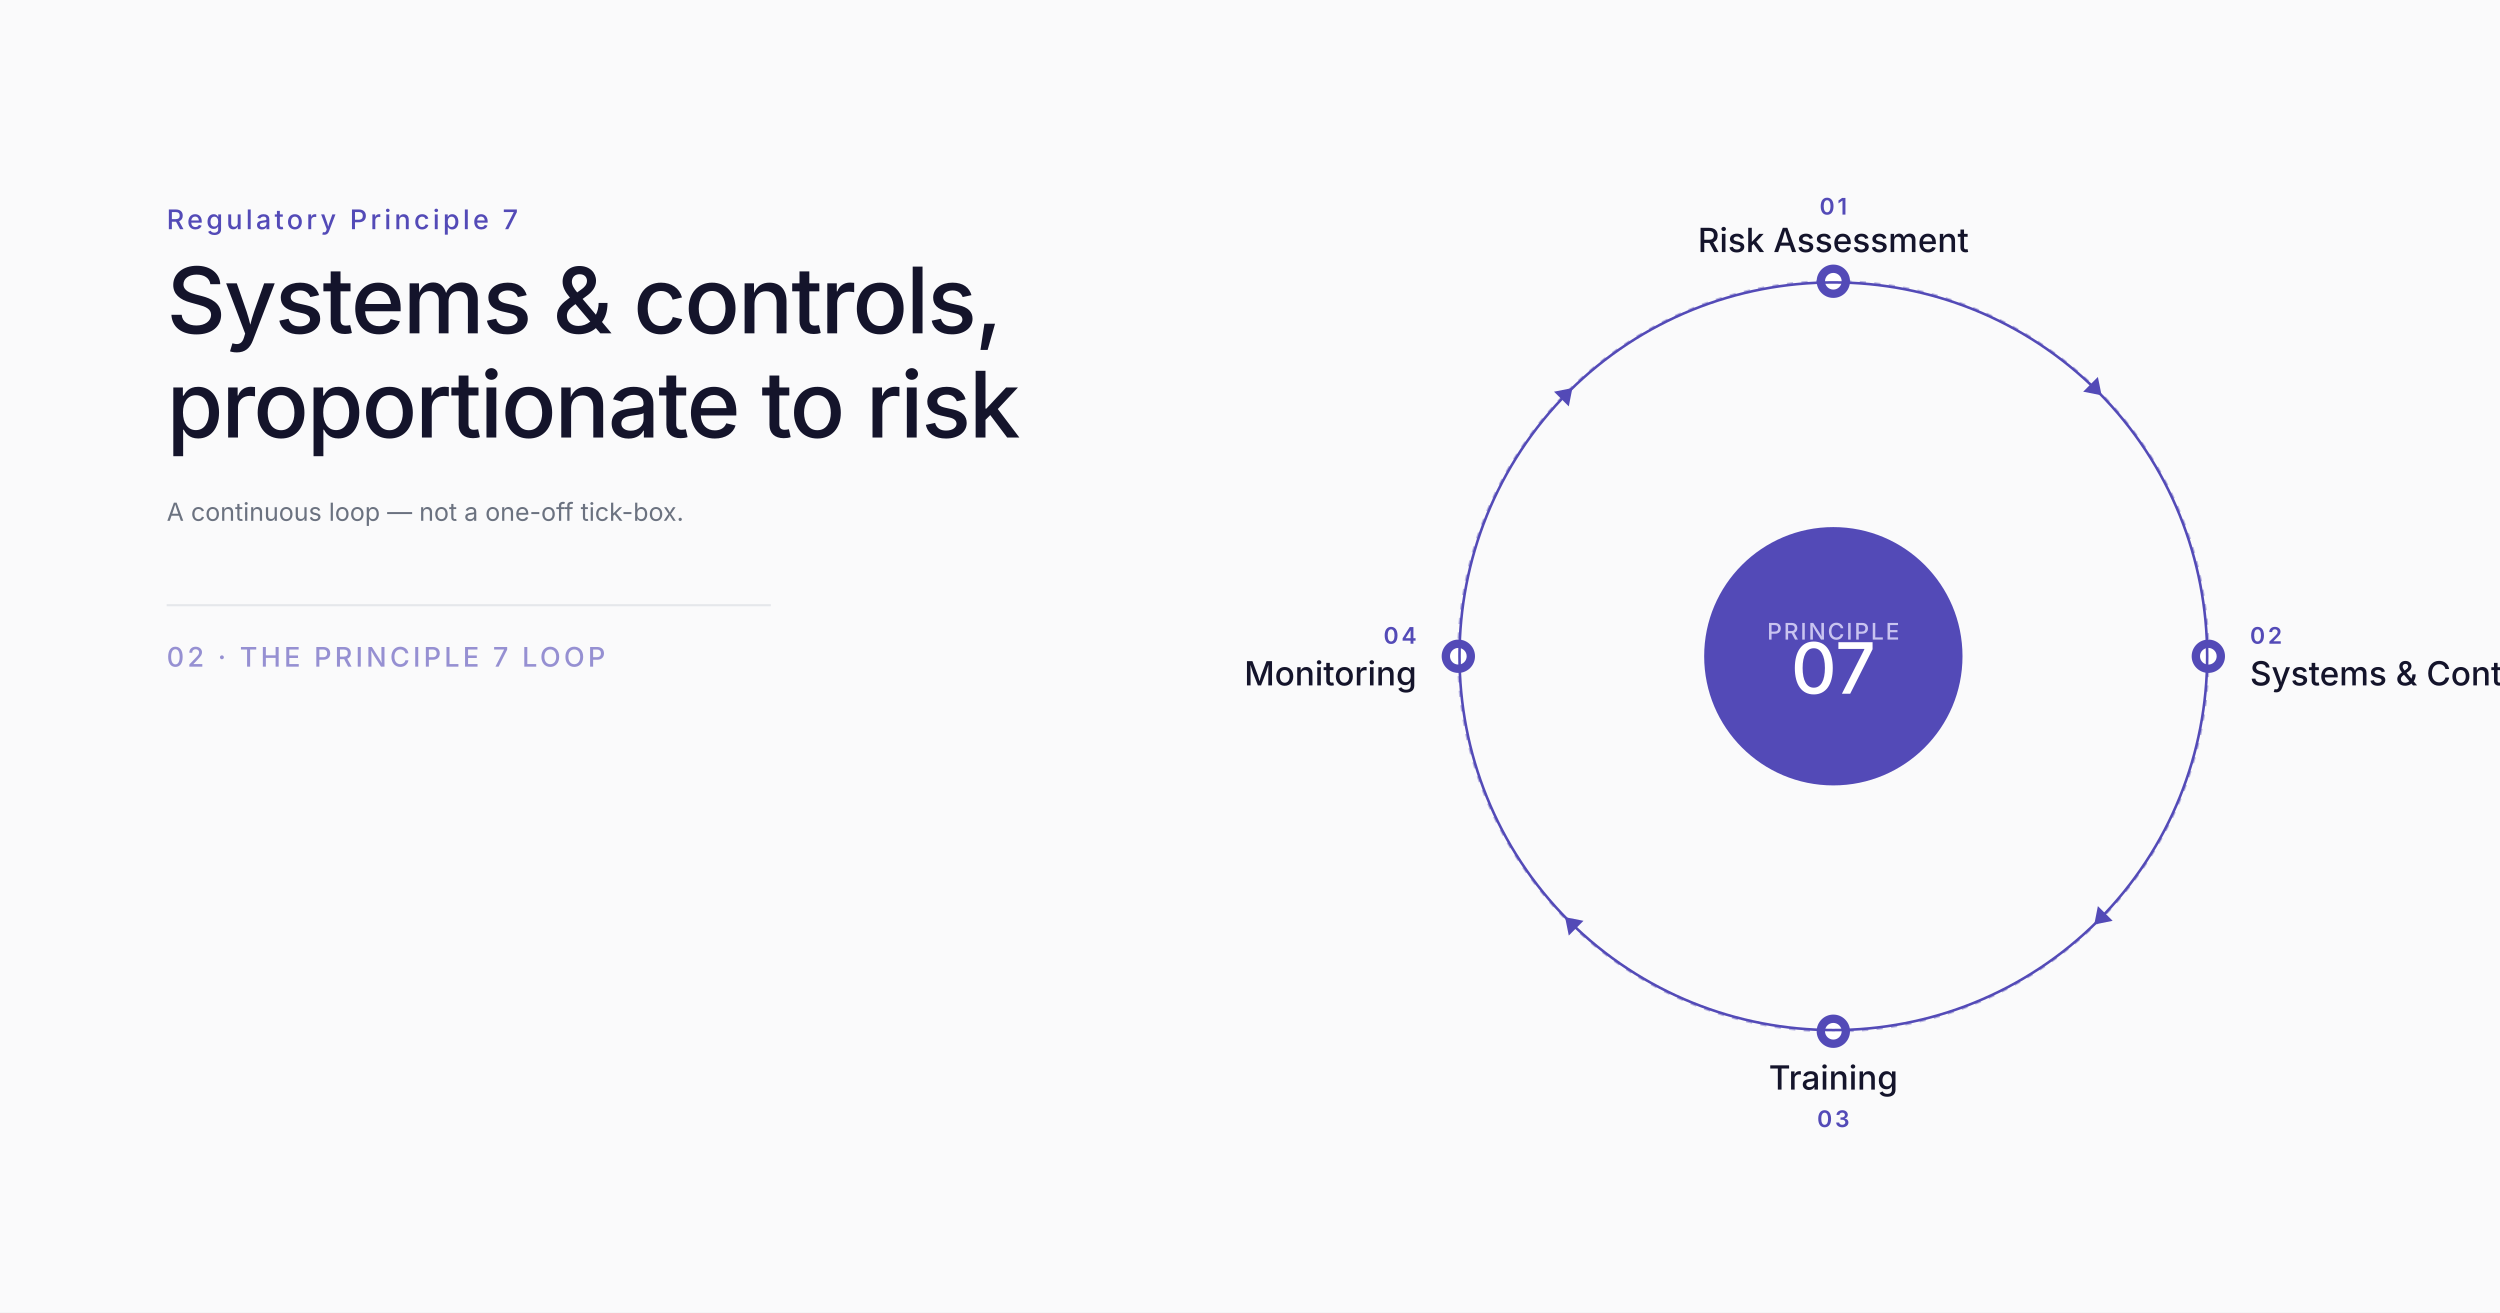
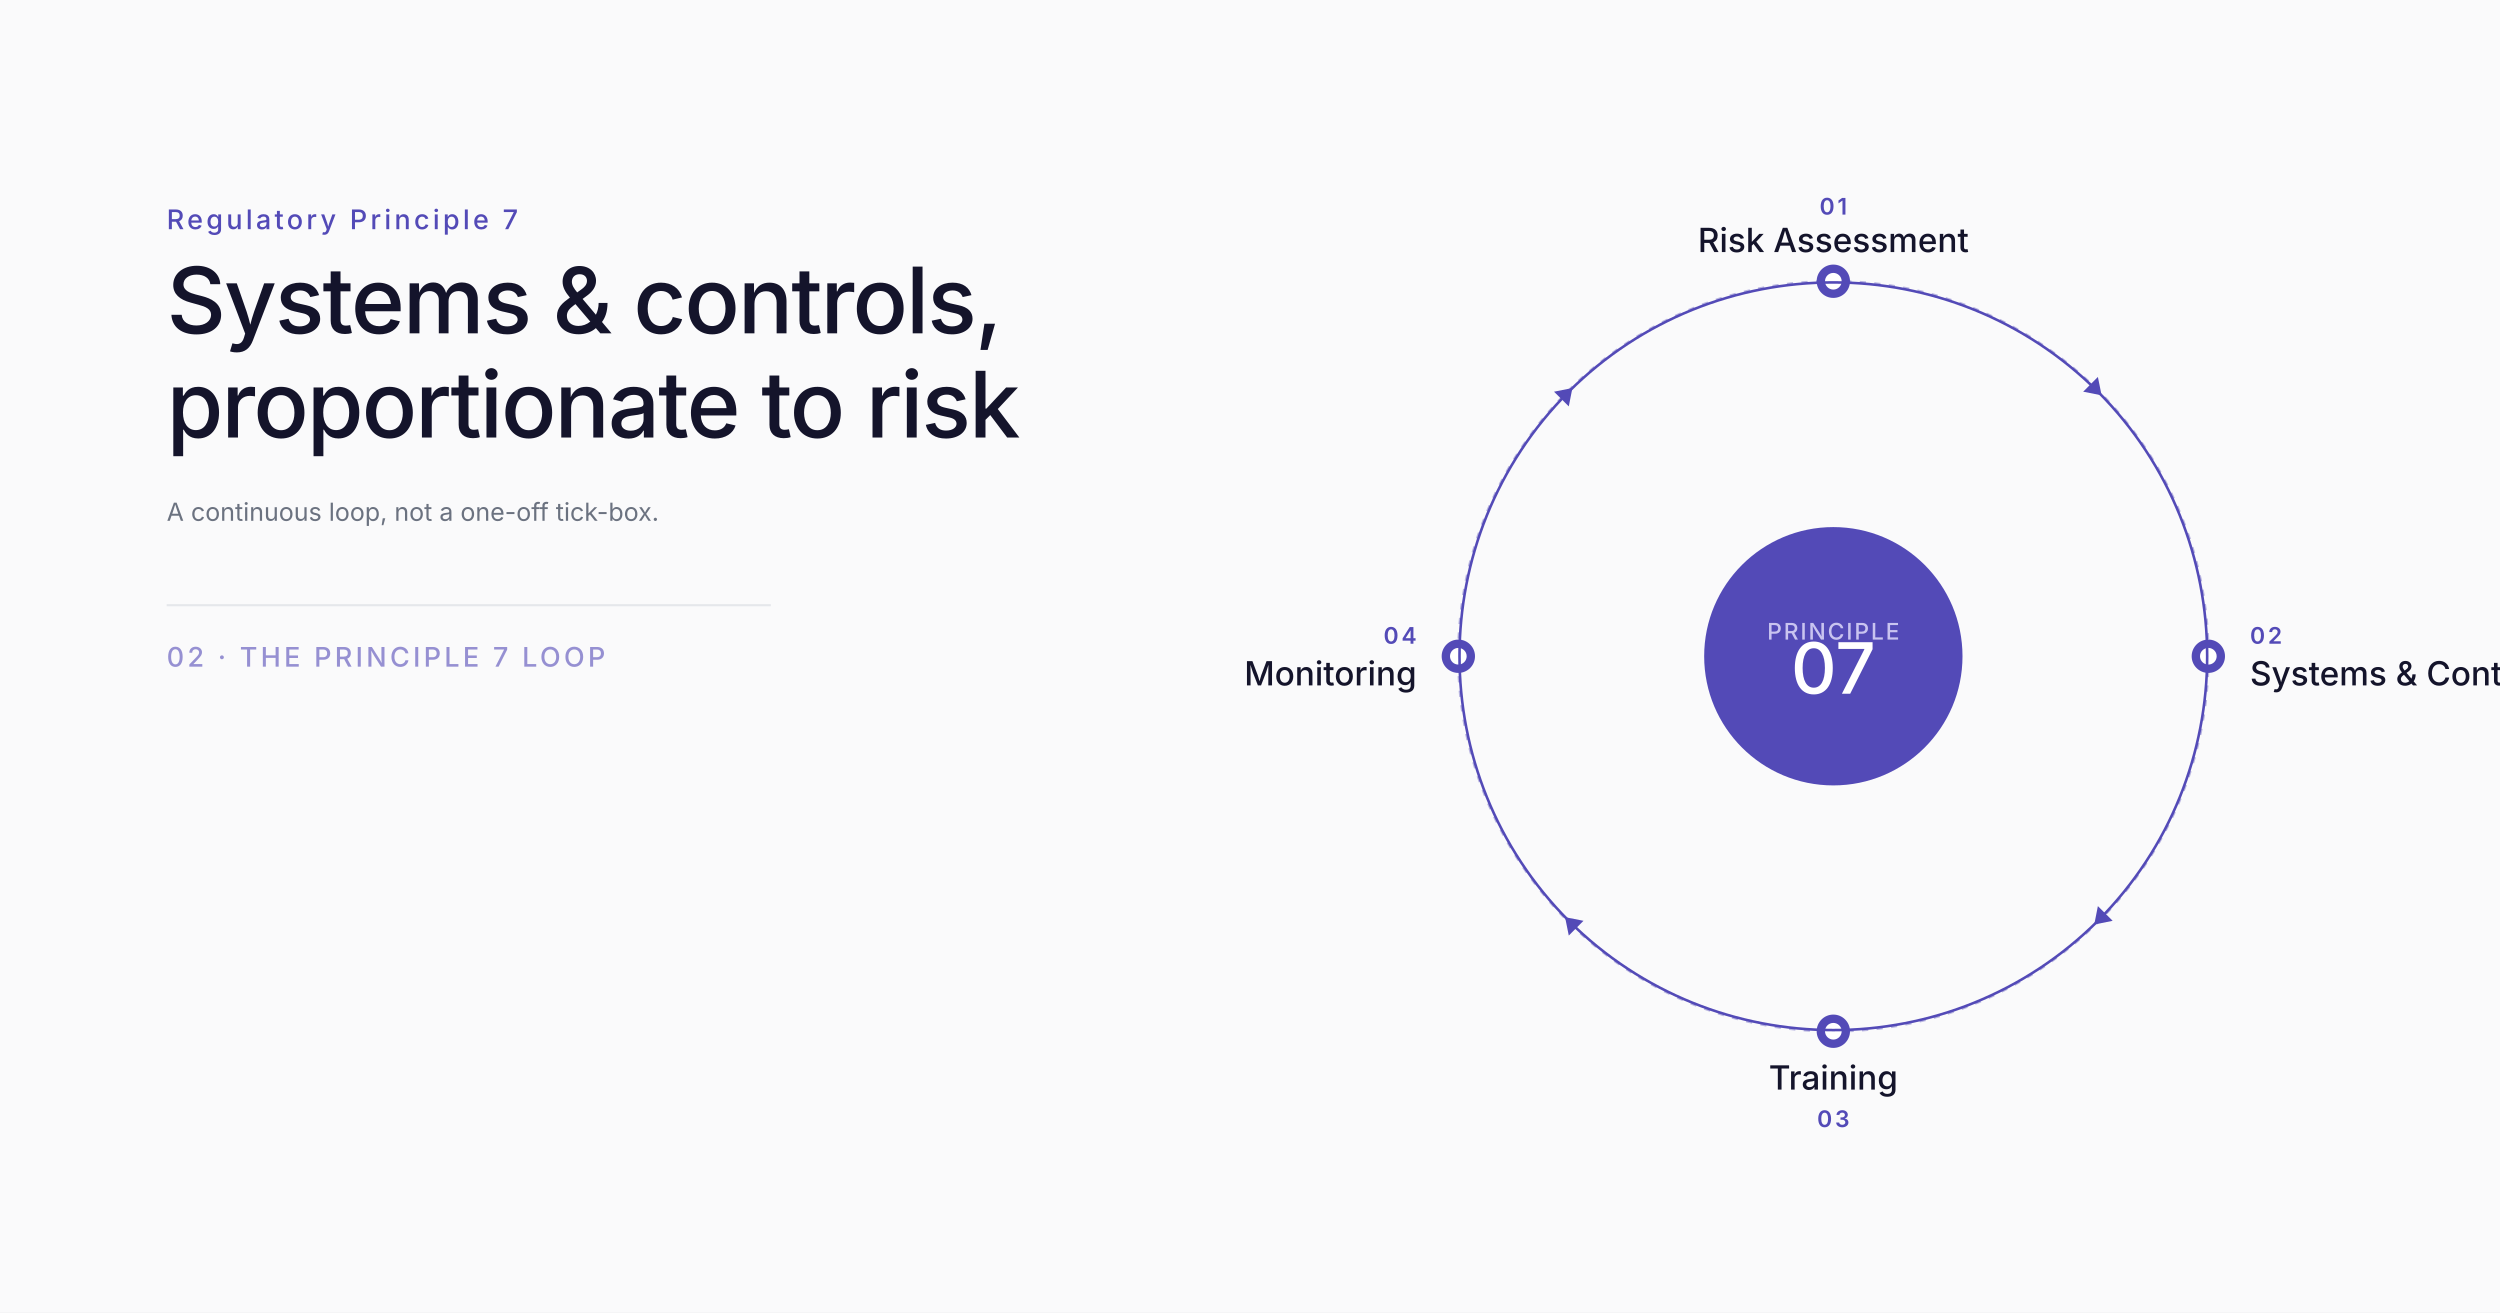
<svg xmlns="http://www.w3.org/2000/svg" viewBox="0 0 1200 630" role="img" aria-label="GFSC Principle 7 compliance cycle">
  <defs>
    <style>
      .bg { fill: #FAFAFB; }
      .brand { fill: #534AB7; }
      .brand-tint { fill: #EEEDF9; }
      .ink { fill: #14142B; }
      .muted { fill: #6B7280; }
      .stroke { stroke: #534AB7; fill: none; stroke-width: 1.25; }
      .stroke-dash { stroke: #534AB7; fill: none; stroke-width: 1.25; stroke-dasharray: 3 4; }
      text { font-family: 'DM Sans', system-ui, -apple-system, sans-serif; }
      .eyebrow { font-size: 13px; font-weight: 500; letter-spacing: 0.12em; text-transform: uppercase; fill: #534AB7; }
      .title { font-size: 44px; font-weight: 500; fill: #14142B; letter-spacing: -0.02em; }
      .stage-num { font-size: 11px; font-weight: 600; fill: #534AB7; letter-spacing: 0.12em; }
      .stage-label { font-size: 16px; font-weight: 500; fill: #14142B; }
      .stage-meta { font-size: 12px; font-weight: 400; fill: #6B7280; }
      .centre-title { font-size: 15px; font-weight: 500; fill: #FFFFFF; letter-spacing: 0.02em; }
      .centre-sub { font-size: 11px; font-weight: 500; fill: #C9C4F0; letter-spacing: 0.08em; }
    </style>
  </defs>
  <rect class="bg" width="1200" height="630" />
  <text class="eyebrow" x="80" y="110">Regulatory Principle 7</text>
  <text class="title" x="80" y="160">Systems &amp; controls,</text>
  <text class="title" x="80" y="210">proportionate to risk</text>
-   <text class="stage-meta" x="80" y="250" font-size="14">A continuous loop — not a one-off tick-box.</text>
+   <text class="stage-meta" x="80" y="250" font-size="14">A continuous loop, not a one-off tick-box.</text>
  <rect x="80" y="290" width="290" height="1" fill="#E5E7EB" />
  <text class="eyebrow" x="80" y="320" opacity="0.6">02 · THE PRINCIPLE 7 LOOP</text>
  <g transform="translate(880, 315)">
    <circle cx="0" cy="0" r="180" class="stroke-dash" opacity="0.4" />
    <circle cx="0" cy="0" r="62" class="brand" />
    <text class="centre-sub" x="0" y="-8" text-anchor="middle">PRINCIPLE</text>
    <text x="0" y="18" text-anchor="middle" fill="#FFFFFF" font-family="DM Sans, system-ui" font-size="34" font-weight="500">07</text>
    <g transform="translate(0, -180)">
      <circle cx="0" cy="0" r="8" class="brand" />
      <circle cx="0" cy="0" r="4" fill="#FFFFFF" />
      <text class="stage-num" x="0" y="-32" text-anchor="middle">01</text>
      <text class="stage-label" x="0" y="-14" text-anchor="middle">Risk Assessment</text>
    </g>
    <g transform="translate(180, 0)">
      <circle cx="0" cy="0" r="8" class="brand" />
      <circle cx="0" cy="0" r="4" fill="#FFFFFF" />
      <text class="stage-num" x="20" y="-6" text-anchor="start">02</text>
      <text class="stage-label" x="20" y="14" text-anchor="start">Systems &amp; Controls</text>
    </g>
    <g transform="translate(0, 180)">
      <circle cx="0" cy="0" r="8" class="brand" />
      <circle cx="0" cy="0" r="4" fill="#FFFFFF" />
      <text class="stage-label" x="0" y="28" text-anchor="middle">Training</text>
      <text class="stage-num" x="0" y="46" text-anchor="middle">03</text>
    </g>
    <g transform="translate(-180, 0)">
      <circle cx="0" cy="0" r="8" class="brand" />
      <circle cx="0" cy="0" r="4" fill="#FFFFFF" />
      <text class="stage-num" x="-20" y="-6" text-anchor="end">04</text>
      <text class="stage-label" x="-20" y="14" text-anchor="end">Monitoring</text>
    </g>
    <path class="stroke" d="M 127 -127 A 180 180 0 0 1 127 127" marker-end="url(#arrowhead)" />
    <path class="stroke" d="M 127 127 A 180 180 0 0 1 -127 127" marker-end="url(#arrowhead)" />
    <path class="stroke" d="M -127 127 A 180 180 0 0 1 -127 -127" marker-end="url(#arrowhead)" />
    <path class="stroke" d="M -127 -127 A 180 180 0 0 1 127 -127" marker-end="url(#arrowhead)" />
  </g>
  <defs>
    <marker id="arrowhead" markerWidth="8" markerHeight="8" refX="4" refY="4" orient="auto">
      <path d="M 0 0 L 6 4 L 0 8 z" fill="#534AB7" />
    </marker>
  </defs>
</svg>
